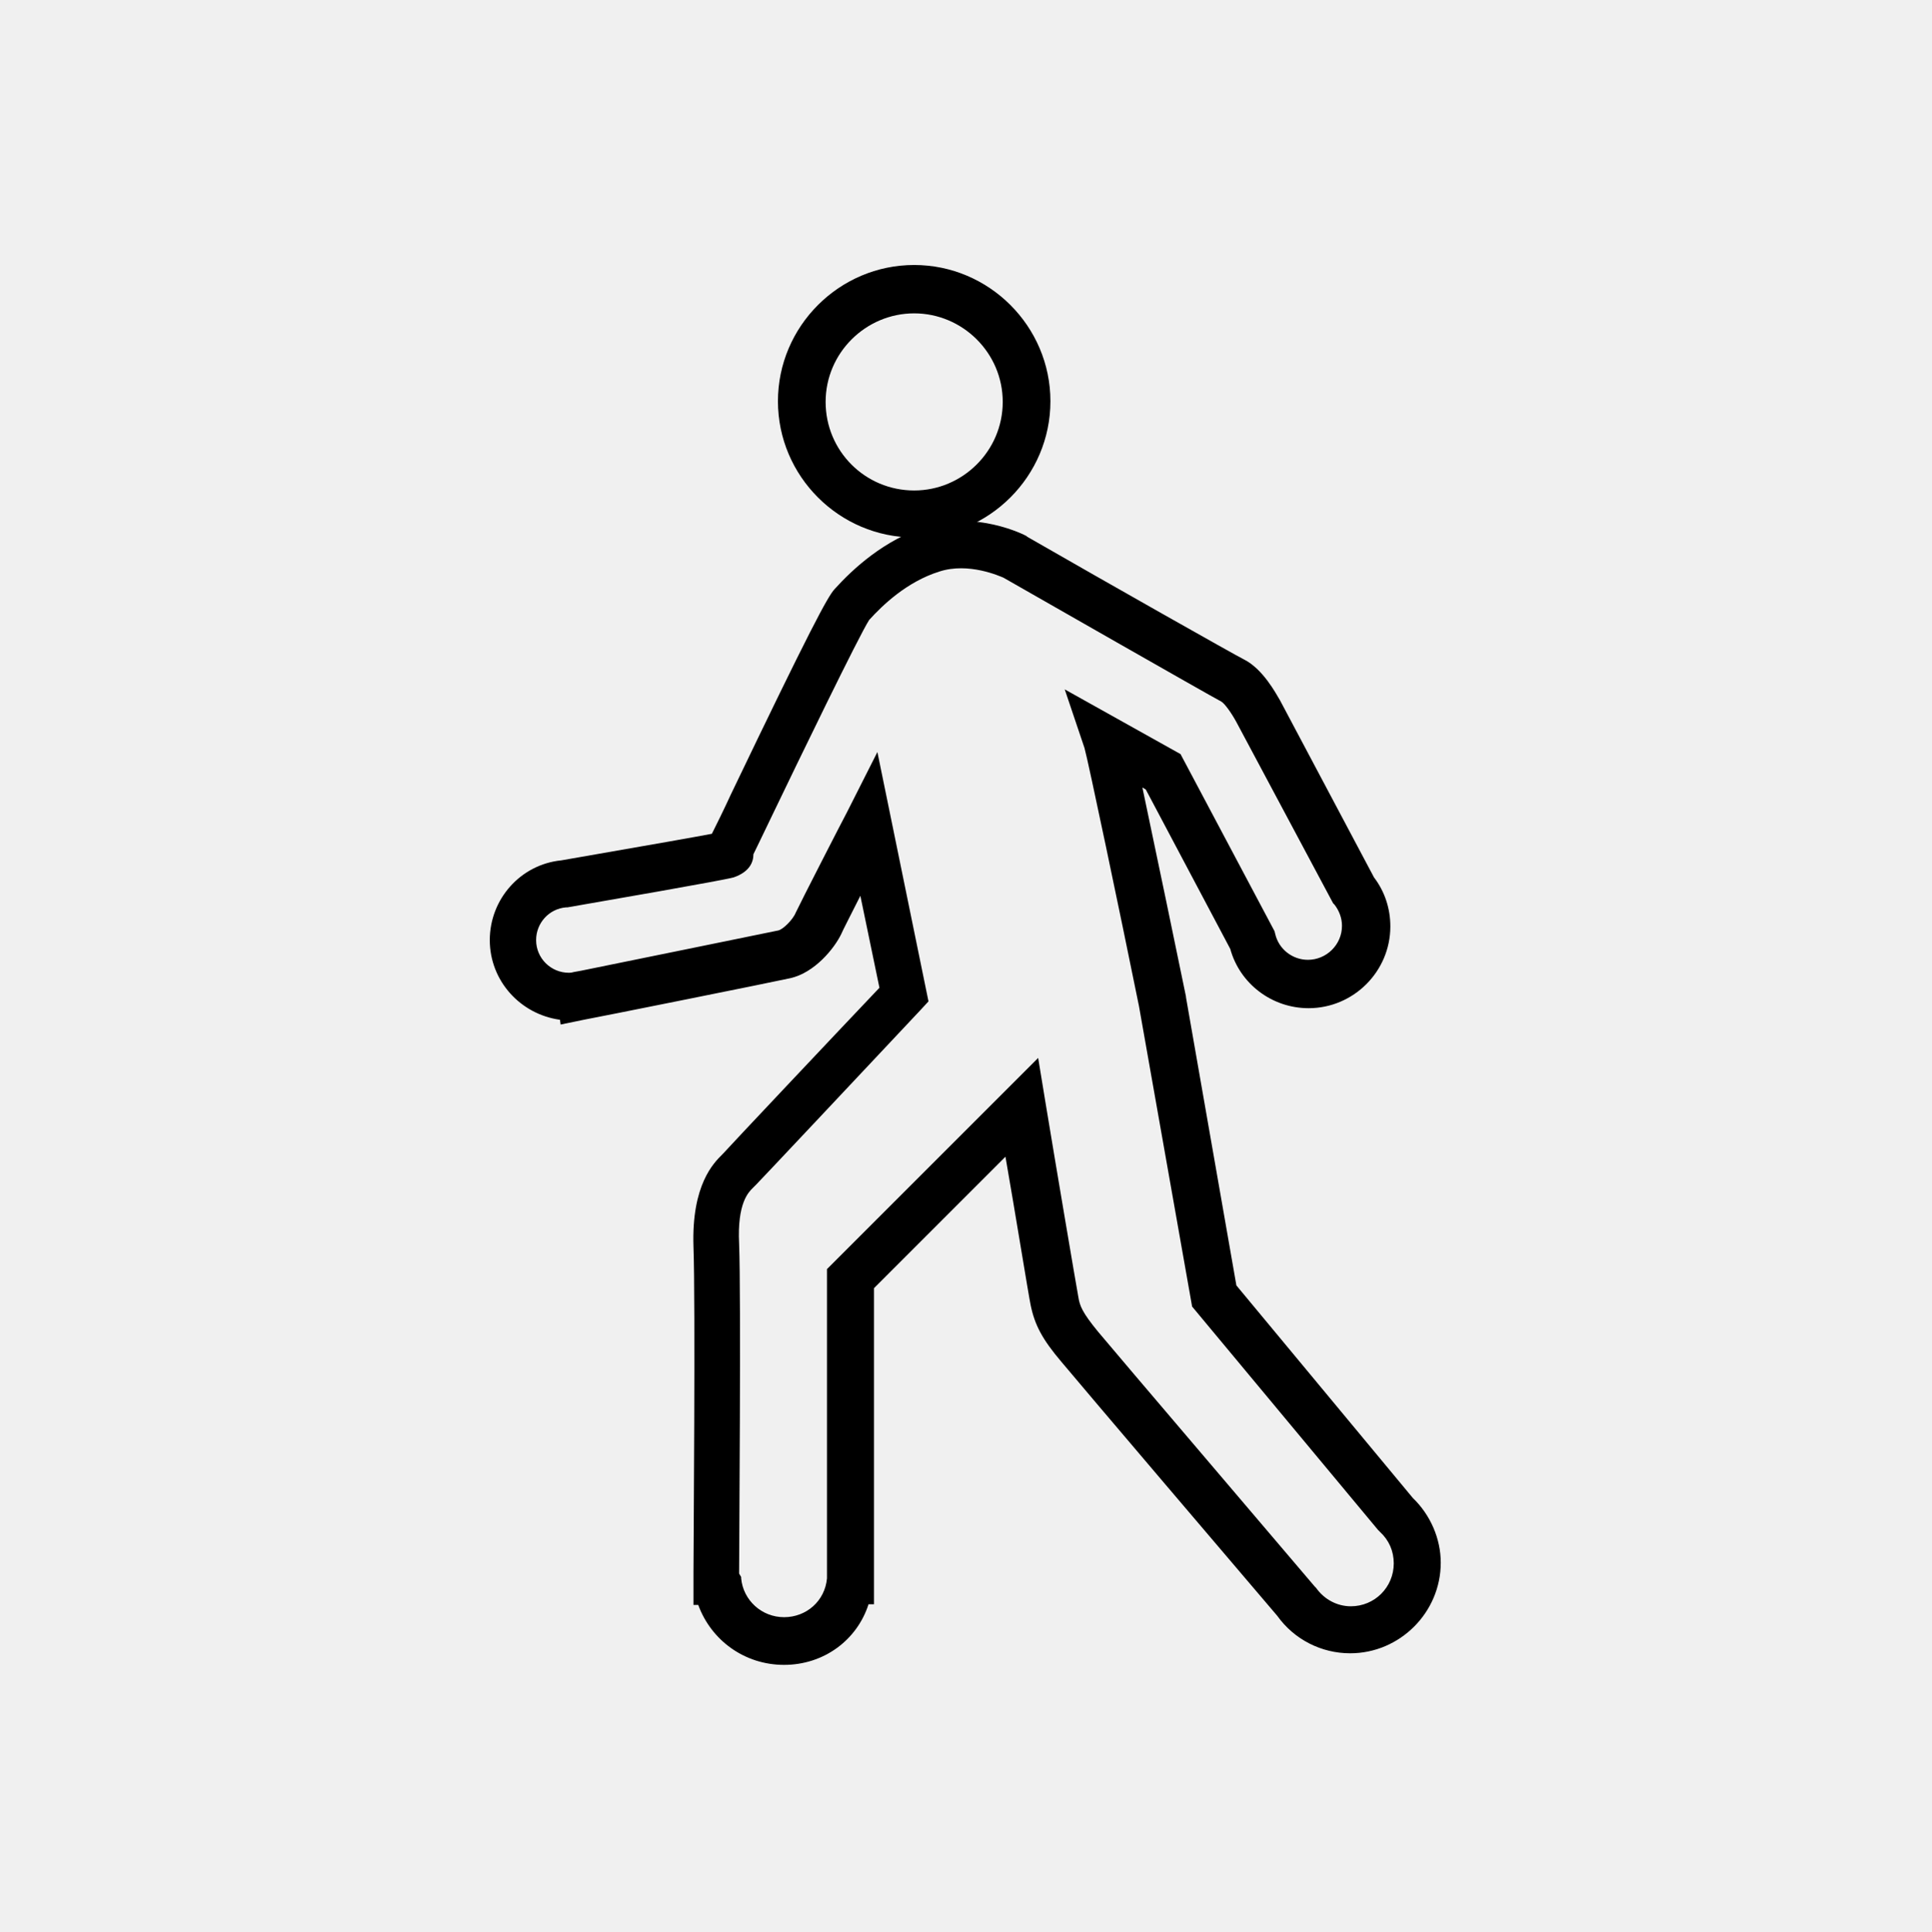
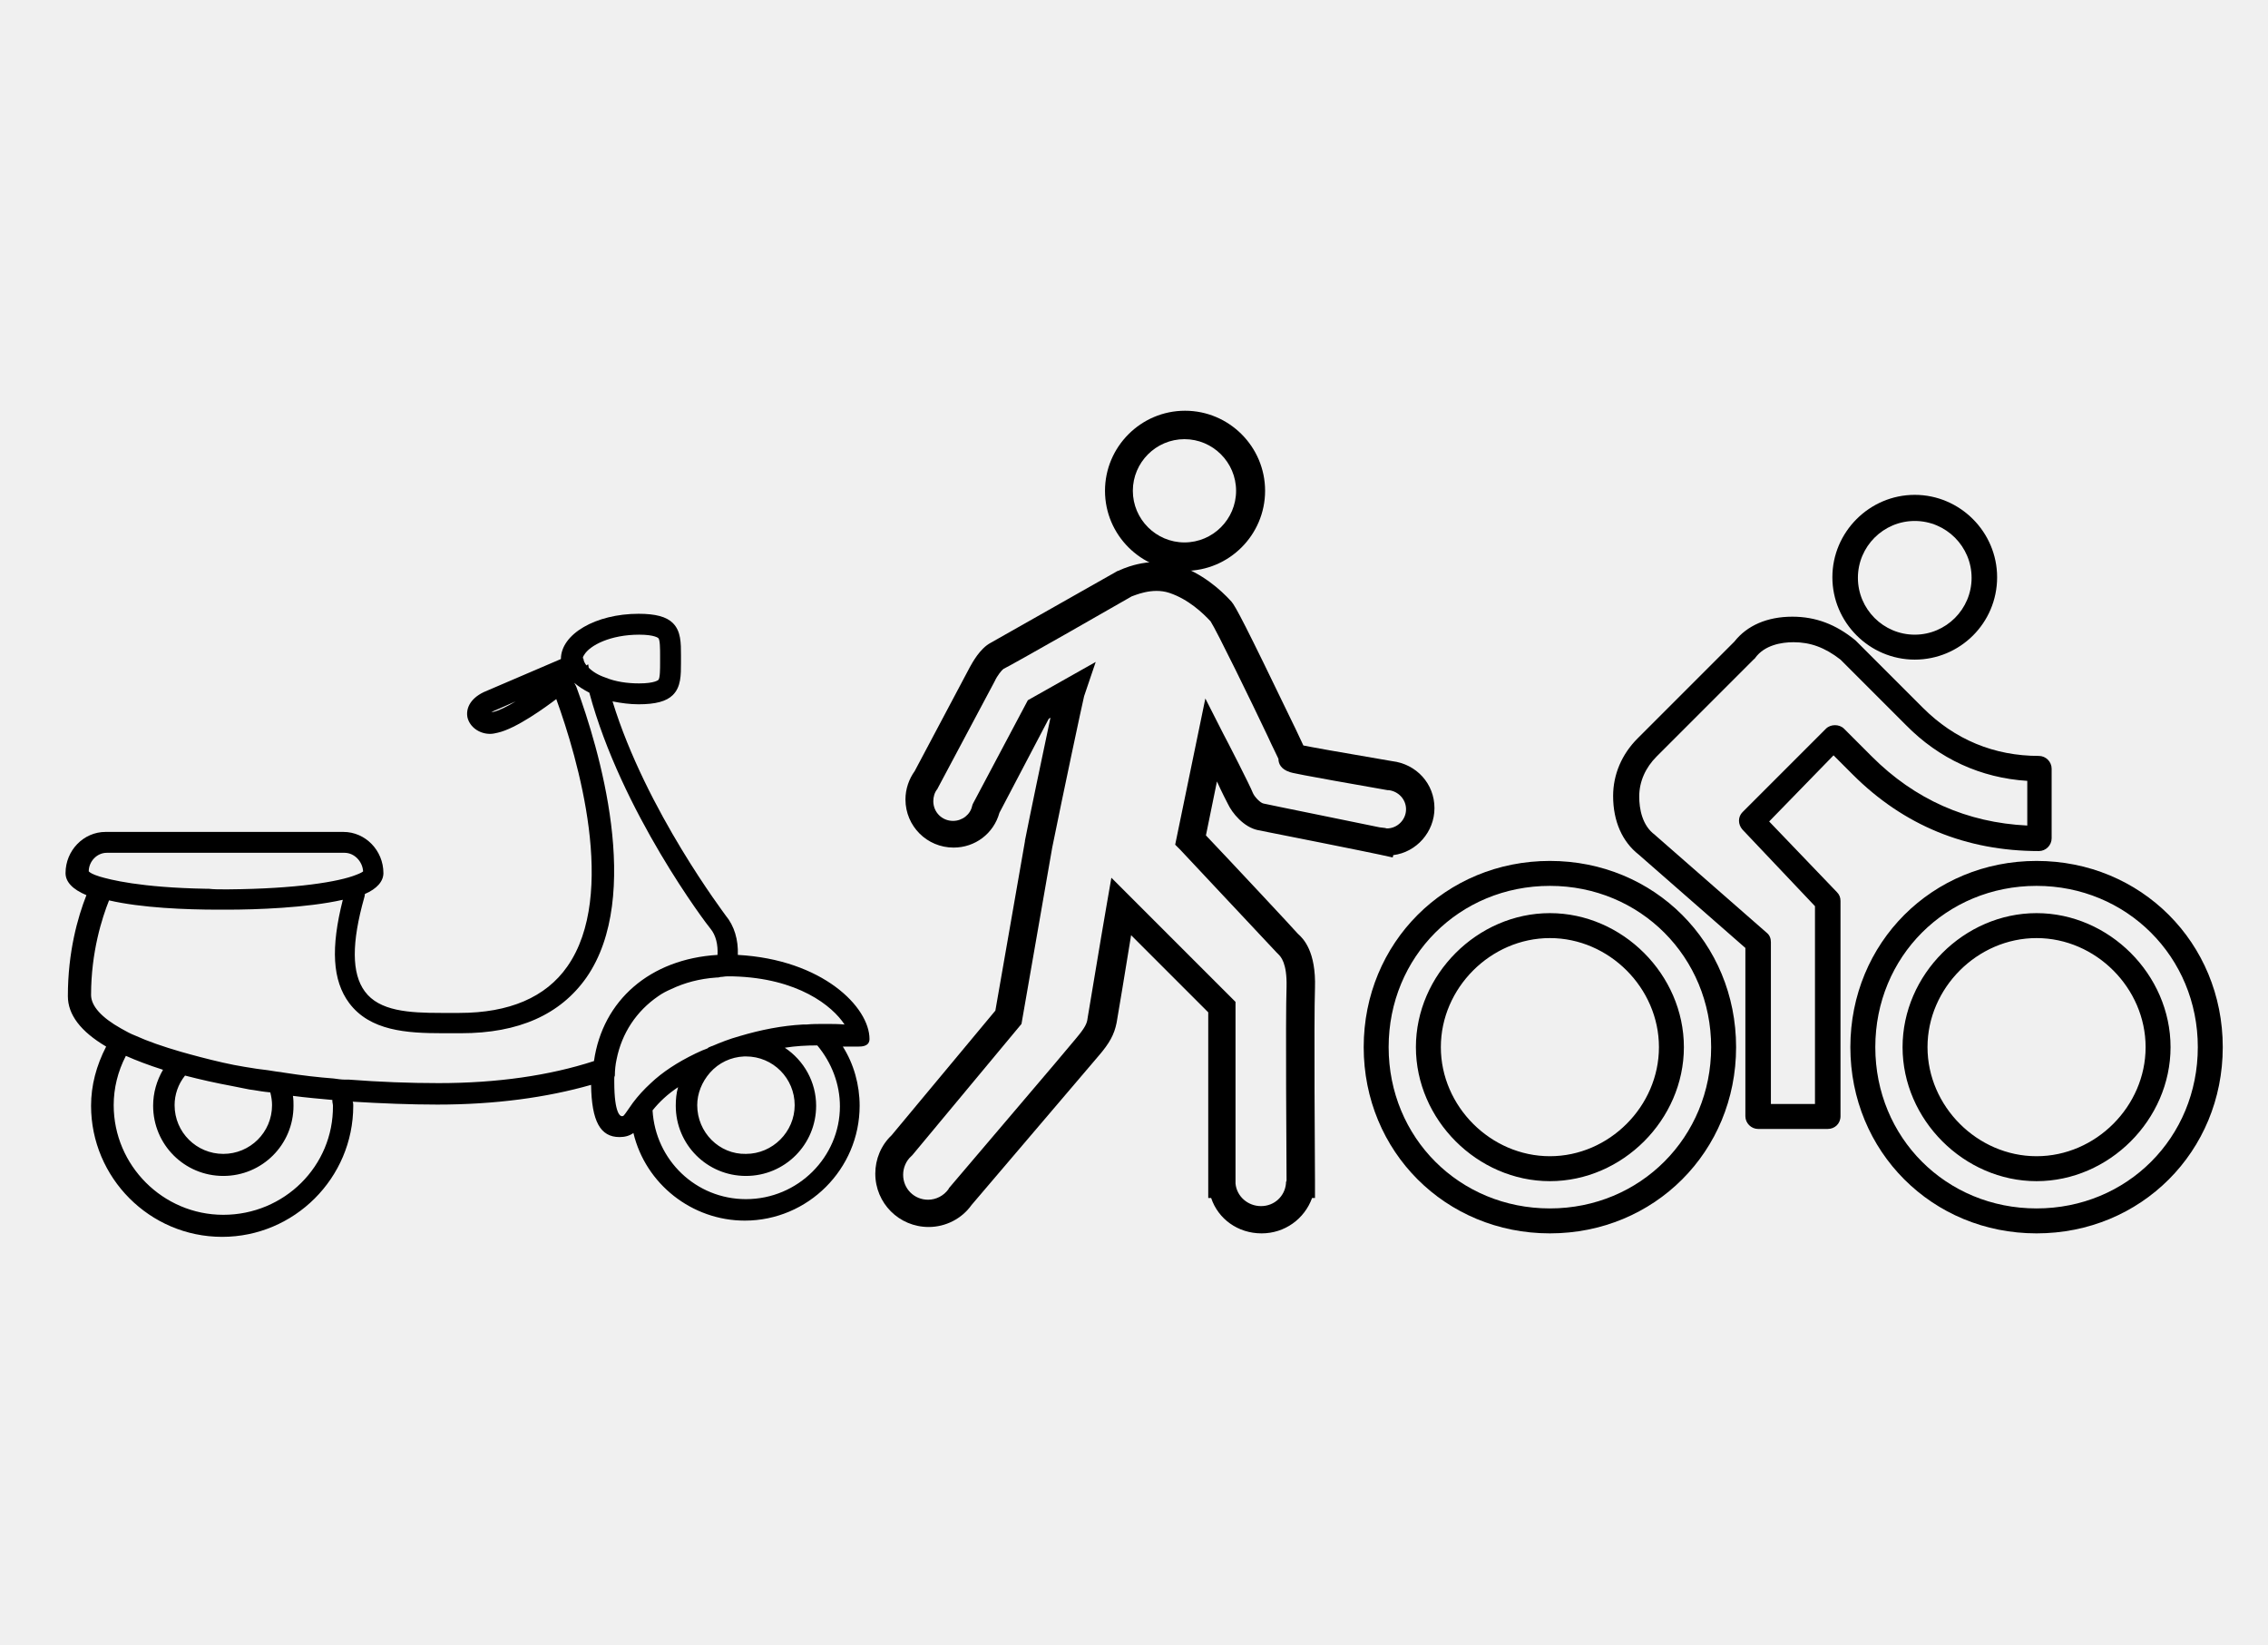
- <svg xmlns="http://www.w3.org/2000/svg" version="1.1" id="Layer_1" x="0px" y="0px" viewBox="0 0 283.5 283.5" style="enable-background:new 0 0 283.5 283.5;" xml:space="preserve">
+ <svg xmlns="http://www.w3.org/2000/svg" version="1.1" id="Layer_1" x="0px" y="0px" viewBox="0 0 391 283.5" style="enable-background:new 0 0 391 283.5;" xml:space="preserve">
  <style type="text/css">
- 	.st0{stroke:#FFFFFF;stroke-width:2;stroke-miterlimit:10;}
+ 	.st0{fill:none;stroke:#060606;stroke-width:6;stroke-miterlimit:10;}
+ 	.st1{fill:none;stroke:#000000;stroke-width:5;}
</style>
  <g>
-     <path d="M134.2,78.9c-11,0-20-9-20-20s9-20,20-20s20,9,20,20S145.2,78.9,134.2,78.9z M134.2,46c-7.1,0-13,5.8-13,13s5.8,13,13,13   c7.1,0,13-5.8,13-13S141.3,46,134.2,46z" />
-     <path d="M115.1,244.4c-5.8,0-10.7-3.6-12.6-8.8h-0.7l0-3.5l0-0.8c0-0.1,0-0.1,0-0.2l0-0.3c0-2.5,0.3-39.8,0-47.8   c-0.3-9.1,3-12.3,4.2-13.5l0.1-0.1c0.6-0.7,17.2-18.3,23-24.4l-2.8-13.5c-1.4,2.8-2.6,5.1-2.8,5.6c-1,2.1-3.9,5.7-7.5,6.5   c-2.2,0.5-29.1,5.9-30.3,6.1l-3.4,0.7l-0.1-0.7c-5.8-0.8-10.3-5.7-10.3-11.7c0-6,4.5-11.1,10.5-11.7c14.4-2.5,20-3.5,22.1-3.9   c0.6-1.2,1.7-3.4,2.8-5.8c11.7-24.4,14.2-29,15.2-30.1c2.8-3.1,7.3-7.2,13.4-9.2c7.3-2.4,14.5,1.2,14.8,1.4l0.1,0.1   c12,6.9,30.4,17.3,31.8,18c2.8,1.4,4.7,5,5.3,6l13.8,26c1.6,2.1,2.4,4.6,2.4,7.2c0,6.6-5.4,12-12,12c-5.4,0-10.1-3.6-11.5-8.7   l-12.4-23.4l-0.5-0.3c2,9.5,5.2,24.8,6.4,30.7l0,0.1l7.4,42.3l25.9,31.2c2.6,2.5,4.1,6,4.1,9.5c0,7.3-6,13.3-13.3,13.3   c-4.2,0-8.2-2-10.7-5.5c-4.1-4.8-29.3-34.4-31.7-37.3c-2.8-3.3-3.9-5.4-4.5-8.3c-0.3-1.4-2.3-13.8-3.7-21.8l-19.3,19.3v46.4h-0.8   C125.8,240.8,120.9,244.4,115.1,244.4z M108.8,231.5l0,0.2c0.3,3.2,3,5.7,6.3,5.7c3.3,0,6-2.4,6.3-5.7l0-0.3v-45.1l31-31l1.1,6.7   c1.5,9.1,4.5,26.8,4.8,28.4c0.2,1.3,0.6,2.3,2.9,5.1c2.4,2.9,28,32.9,31.8,37.4l0.2,0.2c1.2,1.7,3.1,2.7,5.1,2.7   c3.5,0,6.3-2.8,6.3-6.3c0-1.8-0.7-3.4-2-4.6l-0.3-0.3L175,191.8l-7.8-44.1c-2.8-13.8-7.5-36.2-8-37.9l-2.9-8.6l17,9.5l13.8,26   l0.1,0.4c0.5,2.2,2.5,3.8,4.8,3.8c2.7,0,5-2.2,5-5c0-1.1-0.4-2.2-1.1-3.1l-0.2-0.2l-14.2-26.6c-0.7-1.3-1.7-2.7-2.2-3   c-1.9-1-28.5-16.2-32-18.2c-0.5-0.2-5.1-2.3-9.4-0.9c-4.8,1.5-8.4,5-10.3,7.1c-1.5,2.3-10.4,20.7-14.2,28.6   c-1.5,3.1-2.3,4.8-2.8,5.8c0,1.2-0.6,2.6-2.9,3.4c-0.4,0.1-1.3,0.4-24.4,4.4l-0.2,0c-2.5,0.2-4.4,2.3-4.4,4.8   c0,2.7,2.2,4.8,4.8,4.8c0.1,0,0.4,0,0.7-0.1l1.1-0.2c5.4-1.1,27-5.5,28.9-5.9c0.7-0.1,2.2-1.6,2.6-2.6c0.7-1.5,6.8-13.4,7.5-14.7   l4.5-8.9l7.5,36.6l-1.2,1.3c-9.3,9.9-23.4,24.9-24.1,25.6c-0.1,0.1-0.3,0.3-0.5,0.5c-0.6,0.6-2.3,2.2-2,8.2c0.3,8.1,0,44.1,0,48.1   l0,0.2l0,0.1L108.8,231.5z" />
+     <g>
+       <path d="M190.5,84.6c0-7.6,6.2-13.8,13.8-13.8c7.6,0,13.8,6.2,13.8,13.8c0,7.6-6.2,13.8-13.8,13.8    C196.7,98.4,190.5,92.2,190.5,84.6z M195.3,84.6c0,4.9,4,8.9,8.9,8.9c4.9,0,8.9-4,8.9-8.9c0-4.9-4-8.9-8.9-8.9    C199.3,75.7,195.3,79.7,195.3,84.6z" />
+       <path d="M208.8,206.5h-0.5v-32l-13.3-13.3c-0.9,5.5-2.3,14.1-2.5,15.1c-0.4,2-1.2,3.5-3.1,5.7c-1.7,2-19.1,22.4-21.9,25.7    c-1.7,2.4-4.5,3.8-7.4,3.8c-5.1,0-9.2-4.1-9.2-9.2c0-2.5,1-4.9,2.8-6.6l17.9-21.5l5.1-29.2l0-0.1c0.8-4.1,3-14.6,4.4-21.2    l-0.3,0.2l-8.5,16.2c-1,3.6-4.2,6-7.9,6c-4.6,0-8.3-3.7-8.3-8.3c0-1.8,0.6-3.5,1.6-4.9l9.5-17.9c0.4-0.7,1.7-3.2,3.6-4.2    c0.9-0.5,13.6-7.7,21.9-12.4l0.1,0c0.2-0.1,5.1-2.6,10.2-1c4.2,1.4,7.4,4.2,9.3,6.3c0.7,0.8,2.4,4,10.5,20.8    c0.8,1.6,1.5,3.2,1.9,4c1.5,0.3,5.3,1,15.3,2.7c4.2,0.5,7.3,3.9,7.3,8.1c0,4.1-3.1,7.6-7.1,8.1l-0.1,0.4l-2.3-0.5    c-0.8-0.2-19.3-3.9-20.9-4.2c-2.5-0.5-4.5-3-5.2-4.5c-0.2-0.4-1-1.9-1.9-3.9l-1.9,9.3c4,4.2,15.4,16.4,15.8,16.9l0.1,0.1    c0.9,0.8,3.1,3,2.9,9.3c-0.2,5.5,0,31.3,0,33l0,0.2c0,0,0,0.1,0,0.1l0,0.5l0,2.4h-0.5c-1.3,3.6-4.7,6.1-8.7,6.1    C213.4,212.6,210,210.1,208.8,206.5z M221.8,203.5L221.8,203.5l0-0.2c0-2.8-0.2-27.7,0-33.2c0.1-4.1-1-5.2-1.4-5.6    c-0.1-0.1-0.3-0.3-0.3-0.3c-0.5-0.5-10.2-10.9-16.6-17.7l-0.9-0.9l5.2-25.2l3.1,6.1c0.5,0.9,4.7,9.1,5.1,10.2    c0.3,0.7,1.3,1.7,1.8,1.8c1.3,0.3,16.2,3.3,20,4.1l0.8,0.1c0.2,0,0.4,0.1,0.5,0.1c1.8,0,3.3-1.5,3.3-3.3c0-1.7-1.3-3.1-3-3.3    l-0.2,0c-16-2.8-16.5-3-16.8-3.1c-1.6-0.5-2-1.5-2-2.3c-0.3-0.7-0.9-1.8-1.9-4c-2.6-5.5-8.8-18.2-9.8-19.7    c-1.3-1.4-3.8-3.8-7.1-4.9c-3-1-6.1,0.5-6.5,0.6c-2.4,1.4-20.8,11.9-22.1,12.5c-0.3,0.2-1.1,1.2-1.5,2.1l-9.8,18.4l-0.1,0.2    c-0.5,0.6-0.7,1.4-0.7,2.1c0,1.9,1.5,3.4,3.4,3.4c1.6,0,3-1.1,3.3-2.6l0.1-0.3l9.5-17.9l11.7-6.6l-2,5.9    c-0.3,1.2-3.6,16.7-5.5,26.1l-5.3,30.4l-18.8,22.6l-0.2,0.2c-0.9,0.8-1.4,2-1.4,3.2c0,2.4,1.9,4.3,4.3,4.3c1.4,0,2.7-0.7,3.5-1.8    l0.1-0.2c2.6-3.1,20.3-23.8,21.9-25.8c1.6-1.9,1.9-2.6,2-3.5c0.2-1.1,2.2-13.3,3.3-19.6l0.8-4.6l21.4,21.4v31.1l0,0.2    c0.2,2.2,2.1,3.9,4.4,3.9c2.3,0,4.1-1.7,4.3-3.9l0-0.2L221.8,203.5z" />
+     </g>
+     <path d="M148,180.4c0.5,0,1.9,0,1.9-1.3c0-5.5-8.1-13.7-22.7-14.5c0.1-2.6-0.6-5-2.1-6.8c-0.1-0.2-13.7-18-19.5-36.9   c1.5,0.3,3,0.5,4.5,0.5c2.9,0,4.8-0.5,5.9-1.6c1.4-1.4,1.4-3.4,1.4-5.6l0-0.6l0-0.6c0-2.2,0-4.2-1.4-5.6c-1.1-1.1-3-1.6-5.9-1.6   c-7.4,0-13.4,3.5-13.4,7.8c-4,1.7-12.4,5.3-13.3,5.7c-2.5,1.2-3.1,3-2.8,4.4c0.4,1.6,2,2.8,3.9,2.8c0.4,0,0.9-0.1,1.3-0.2   c3.2-0.7,8.4-4.5,10.1-5.8c3.7,10.2,10.6,33.7,1.9,46.1c-3.7,5.3-10,8-18.6,8l-3.2,0c-5.5,0-10.6-0.3-13.1-3.7   c-2.3-3.1-2.3-8.4-0.1-16.2c0,0,0.1-0.3,0.1-0.6c2.1-0.9,3.2-2.2,3.2-3.6c0-3.9-3.1-7.1-6.9-7.1h-41c-3.8,0-6.9,3.2-6.9,7.1   c0,1.5,1.2,2.8,3.6,3.8c-1.5,3.8-3.2,9.8-3.2,17.4c0,3.2,2.2,6.1,6.6,8.7c-1.7,3.3-2.6,6.7-2.6,10.2c0,12.4,10.1,22.6,22.6,22.6   c12.4,0,22.6-10.1,22.6-22.6c0-0.2,0-0.5-0.1-0.7c5,0.3,9.9,0.5,14.6,0.5c9.9,0,18.8-1.2,26.5-3.4c0.1,6.3,1.6,9,4.9,9   c0.9,0,1.7-0.2,2.4-0.7c2.1,8.8,10.1,15.1,19.2,15.1c10.9,0,19.8-8.9,19.8-19.8c0-3.6-1-7.2-2.9-10.2c0.1,0,0.1,0,0.2,0   C146.7,180.4,147.5,180.4,148,180.4z M85.1,122.7L85.1,122.7c-0.2,0-0.3,0.1-0.4,0.1c0.1-0.1,0.2-0.1,0.3-0.2   c0.3-0.1,1.6-0.7,3.9-1.7C87.4,121.8,86,122.5,85.1,122.7z M100.7,112.9L100.7,112.9c1-1.7,4.6-3.5,9.5-3.5c2.7,0,3.3,0.6,3.3,0.6   c0.3,0.3,0.3,1.9,0.3,3v1.2c0,1.1,0,2.7-0.3,3c0,0-0.6,0.6-3.3,0.6c-2.1,0-4.1-0.3-5.8-1c-1.2-0.4-2.2-1-2.9-1.7l-0.1-0.6l-0.3,0.2   c-0.3-0.4-0.5-0.8-0.5-1.1C100.4,113.4,100.5,113.2,100.7,112.9z M18.4,147h41c1.7,0,3.1,1.5,3.2,3.2c-0.1,0.1-0.4,0.3-1.2,0.6   c-3,1.2-10.3,2.4-22,2.5c-0.2,0-0.3,0-0.4,0c-0.1,0-0.3,0-0.4,0c-0.9,0-1.8,0-2.6-0.1l-0.4,0c-11.5-0.2-16.7-1.6-18.4-2.1   c-1.3-0.4-1.7-0.7-1.9-0.9C15.3,148.5,16.7,147,18.4,147z M38.5,209.4c-10.4,0-18.9-8.5-18.9-18.9c0-2.9,0.7-5.8,2.1-8.5   c1.8,0.8,3.9,1.6,6.4,2.4c-1.1,1.9-1.7,4-1.7,6.2c0,6.7,5.4,12.1,12.1,12.1c6.7,0,12.1-5.4,12.1-12.1c0-0.5,0-1.1-0.1-1.7   c2.3,0.3,4.6,0.5,6.8,0.7c0,0.1,0,0.1,0,0.2c0,0.3,0.1,0.5,0.1,0.8C57.5,201,49,209.4,38.5,209.4z M30.1,190.5   c0-1.8,0.6-3.6,1.8-5.1c2.7,0.7,5.4,1.3,8.1,1.8l3,0.6c0.9,0.1,1.8,0.3,2.7,0.4l0.9,0.1c0.2,0.8,0.3,1.5,0.3,2.2   c0,4.7-3.8,8.4-8.4,8.4S30.1,195.2,30.1,190.5z M102.4,182.9c-7.7,2.5-16.7,3.8-26.8,3.8c-5,0-10.2-0.2-15.4-0.6l-0.6,0   c-0.7,0-1.4-0.1-2.1-0.2c-2.6-0.2-5.3-0.5-8.5-1l-0.6-0.1c-1-0.1-1.9-0.3-2.8-0.4l-0.8-0.1c-0.9-0.1-1.8-0.3-2.6-0.4   c-2.5-0.4-5-1-7.7-1.7c-1.1-0.3-2.3-0.6-3.3-0.9c-3.1-0.9-5.7-1.8-7.9-2.8c-0.8-0.3-1.5-0.7-2.4-1.2c-3.4-1.9-5.2-3.9-5.2-5.8   c0-7.4,1.9-13.3,3.1-16.3c5.6,1.3,13.3,1.6,18.8,1.6l0.3,0c0.2,0,0.5,0,0.7,0l0.6,0c4.9,0,13.7-0.3,19.9-1.7   c-2.1,8.3-1.8,13.9,1.1,17.8c3.6,4.8,9.9,5.2,16.1,5.2l3.2,0c9.9,0,17.1-3.2,21.6-9.6c9.8-14.1,2.1-39.7-1.7-50   c-0.1-0.3-0.3-0.6-0.4-0.8c0.7,0.6,1.6,1.2,2.6,1.7c5.5,20.5,20.2,39.9,20.9,40.7c0.9,1.1,1.3,2.7,1.2,4.5   C112.1,165.3,103.9,172.4,102.4,182.9z M128.6,206.7c-8.6,0-15.6-6.7-16.1-15.3c1.2-1.5,2.6-2.8,4.4-4c-0.3,1-0.4,2.1-0.4,3.2   c0,6.7,5.4,12.1,12.1,12.1c6.7,0,12.1-5.4,12.1-12.1c0-4.1-2.1-7.8-5.4-10c1.9-0.3,3.7-0.4,5.6-0.4c2.5,3,3.9,6.7,3.9,10.5   C144.8,199.4,137.6,206.7,128.6,206.7z M120.2,190.5c0-2,0.8-4,2.2-5.6c1.5-1.7,3.6-2.7,5.9-2.8c0.1,0,0.2,0,0.2,0c0,0,0.1,0,0.1,0   c4.7,0,8.4,3.8,8.4,8.4s-3.8,8.4-8.4,8.4C124,199,120.2,195.2,120.2,190.5z M142.4,176.5l-0.3,0c-1,0-2.1,0-3.1,0.1l-0.6,0   c-3.6,0.2-7.2,0.9-10.9,2c-1.8,0.5-3.3,1.1-4.7,1.7c-0.1,0-0.2,0.1-0.3,0.1c-0.1,0-0.1,0.1-0.2,0.1c-0.1,0-0.2,0.1-0.3,0.2   l-0.5,0.2c-0.6,0.2-1.1,0.5-1.6,0.7c-3.1,1.5-5.7,3.2-7.7,5.1c-1.2,1.1-2.2,2.2-3.1,3.4c-0.2,0.3-0.5,0.7-0.7,1   c-0.9,1.3-0.9,1.3-1.2,1.3c-0.2,0-1.3-0.3-1.3-5.9c0-0.2,0-0.4,0-0.6c0-0.2,0-0.3,0.1-0.5c0-0.9,0.1-1.9,0.3-2.8   c0.9-4.5,3.4-8.3,7.2-10.9c0.7-0.5,1.5-0.9,2.2-1.2c2.3-1.1,4.9-1.8,7.8-2c0.2,0,0.4,0,0.7-0.1c0.4,0,0.7-0.1,1.1-0.1   c0.2,0,0.4,0,0.6,0c0.2,0,0.3,0,0.5,0c11.2,0.3,17.1,5.1,19.2,8.3C144.5,176.5,143.5,176.5,142.4,176.5z" />
+     <path d="M351.1,212.6c-18,0-32.1-14.1-32.1-32.1s14.1-32.1,32.1-32.1s32.1,14.1,32.1,32.1S369.1,212.6,351.1,212.6z M351.1,152.7   c-15.6,0-27.8,12.2-27.8,27.8s12.2,27.8,27.8,27.8c15.6,0,27.8-12.2,27.8-27.8S366.6,152.7,351.1,152.7z M267.2,212.6   c-18,0-32.1-14.1-32.1-32.1s14.1-32.1,32.1-32.1c18,0,32.1,14.1,32.1,32.1S285.2,212.6,267.2,212.6z M267.2,152.7   c-15.6,0-27.8,12.2-27.8,27.8s12.2,27.8,27.8,27.8S295,196,295,180.5S282.8,152.7,267.2,152.7z M351.1,203.6   c-12.5,0-23.1-10.6-23.1-23.1s10.6-23.1,23.1-23.1s23.1,10.6,23.1,23.1S363.6,203.6,351.1,203.6z M351.1,161.7   c-10.2,0-18.8,8.6-18.8,18.8s8.6,18.8,18.8,18.8c10.2,0,18.8-8.6,18.8-18.8S361.3,161.7,351.1,161.7z M267.2,203.6   c-12.5,0-23.1-10.6-23.1-23.1s10.6-23.1,23.1-23.1c12.5,0,23.1,10.6,23.1,23.1S279.7,203.6,267.2,203.6z M267.2,161.7   c-10.2,0-18.8,8.6-18.8,18.8s8.6,18.8,18.8,18.8c10.2,0,18.8-8.6,18.8-18.8S277.4,161.7,267.2,161.7z M315.1,194.6h-12   c-1.2,0-2.2-1-2.2-2.2v-29l-18.4-16.1c-2.8-2.2-4.4-5.7-4.4-10.1c0-3.7,1.5-7.2,4.2-9.9l16.7-16.7c2.2-2.8,5.7-4.3,10-4.3   c4,0,7.5,1.3,10.9,4.1c0.1,0.1,0.1,0.1,0.2,0.2l11.4,11.4c5.5,5.5,12.3,8.3,20,8.3c1.2,0,2.2,1,2.2,2.2v12c0,1.2-1,2.2-2.2,2.2   c-12.5,0-23.3-4.4-32.1-13.2l-3.3-3.3L305,141.6l11.7,12.2c0.4,0.4,0.6,0.9,0.6,1.5v37.1C317.3,193.7,316.3,194.6,315.1,194.6z    M305.3,190.3h7.6v-34.1L300.4,143c-0.8-0.9-0.8-2.2,0-3l14.4-14.4c0.8-0.8,2.3-0.8,3.1,0l4.8,4.8c7.4,7.4,16.4,11.4,26.8,11.9   v-7.7c-8-0.5-15.2-3.8-20.9-9.6l-11.3-11.3c-2.7-2.1-5.2-3-8.1-3c-2.1,0-5,0.5-6.6,2.7c-0.1,0.1-0.1,0.2-0.2,0.2l-16.8,16.8   c-1.9,1.9-3,4.3-3,6.9c0,2.1,0.5,5,2.7,6.6c0,0,0.1,0.1,0.1,0.1l19.2,16.8c0.5,0.4,0.7,1,0.7,1.6V190.3z M330.1,113.7   c-7.8,0-14.2-6.4-14.2-14.2c0-7.8,6.4-14.2,14.2-14.2c7.8,0,14.2,6.4,14.2,14.2C344.3,107.4,337.9,113.7,330.1,113.7z M330.1,89.8   c-5.4,0-9.8,4.4-9.8,9.8c0,5.4,4.4,9.8,9.8,9.8c5.4,0,9.8-4.4,9.8-9.8C339.9,94.2,335.5,89.8,330.1,89.8z" />
  </g>
</svg>
